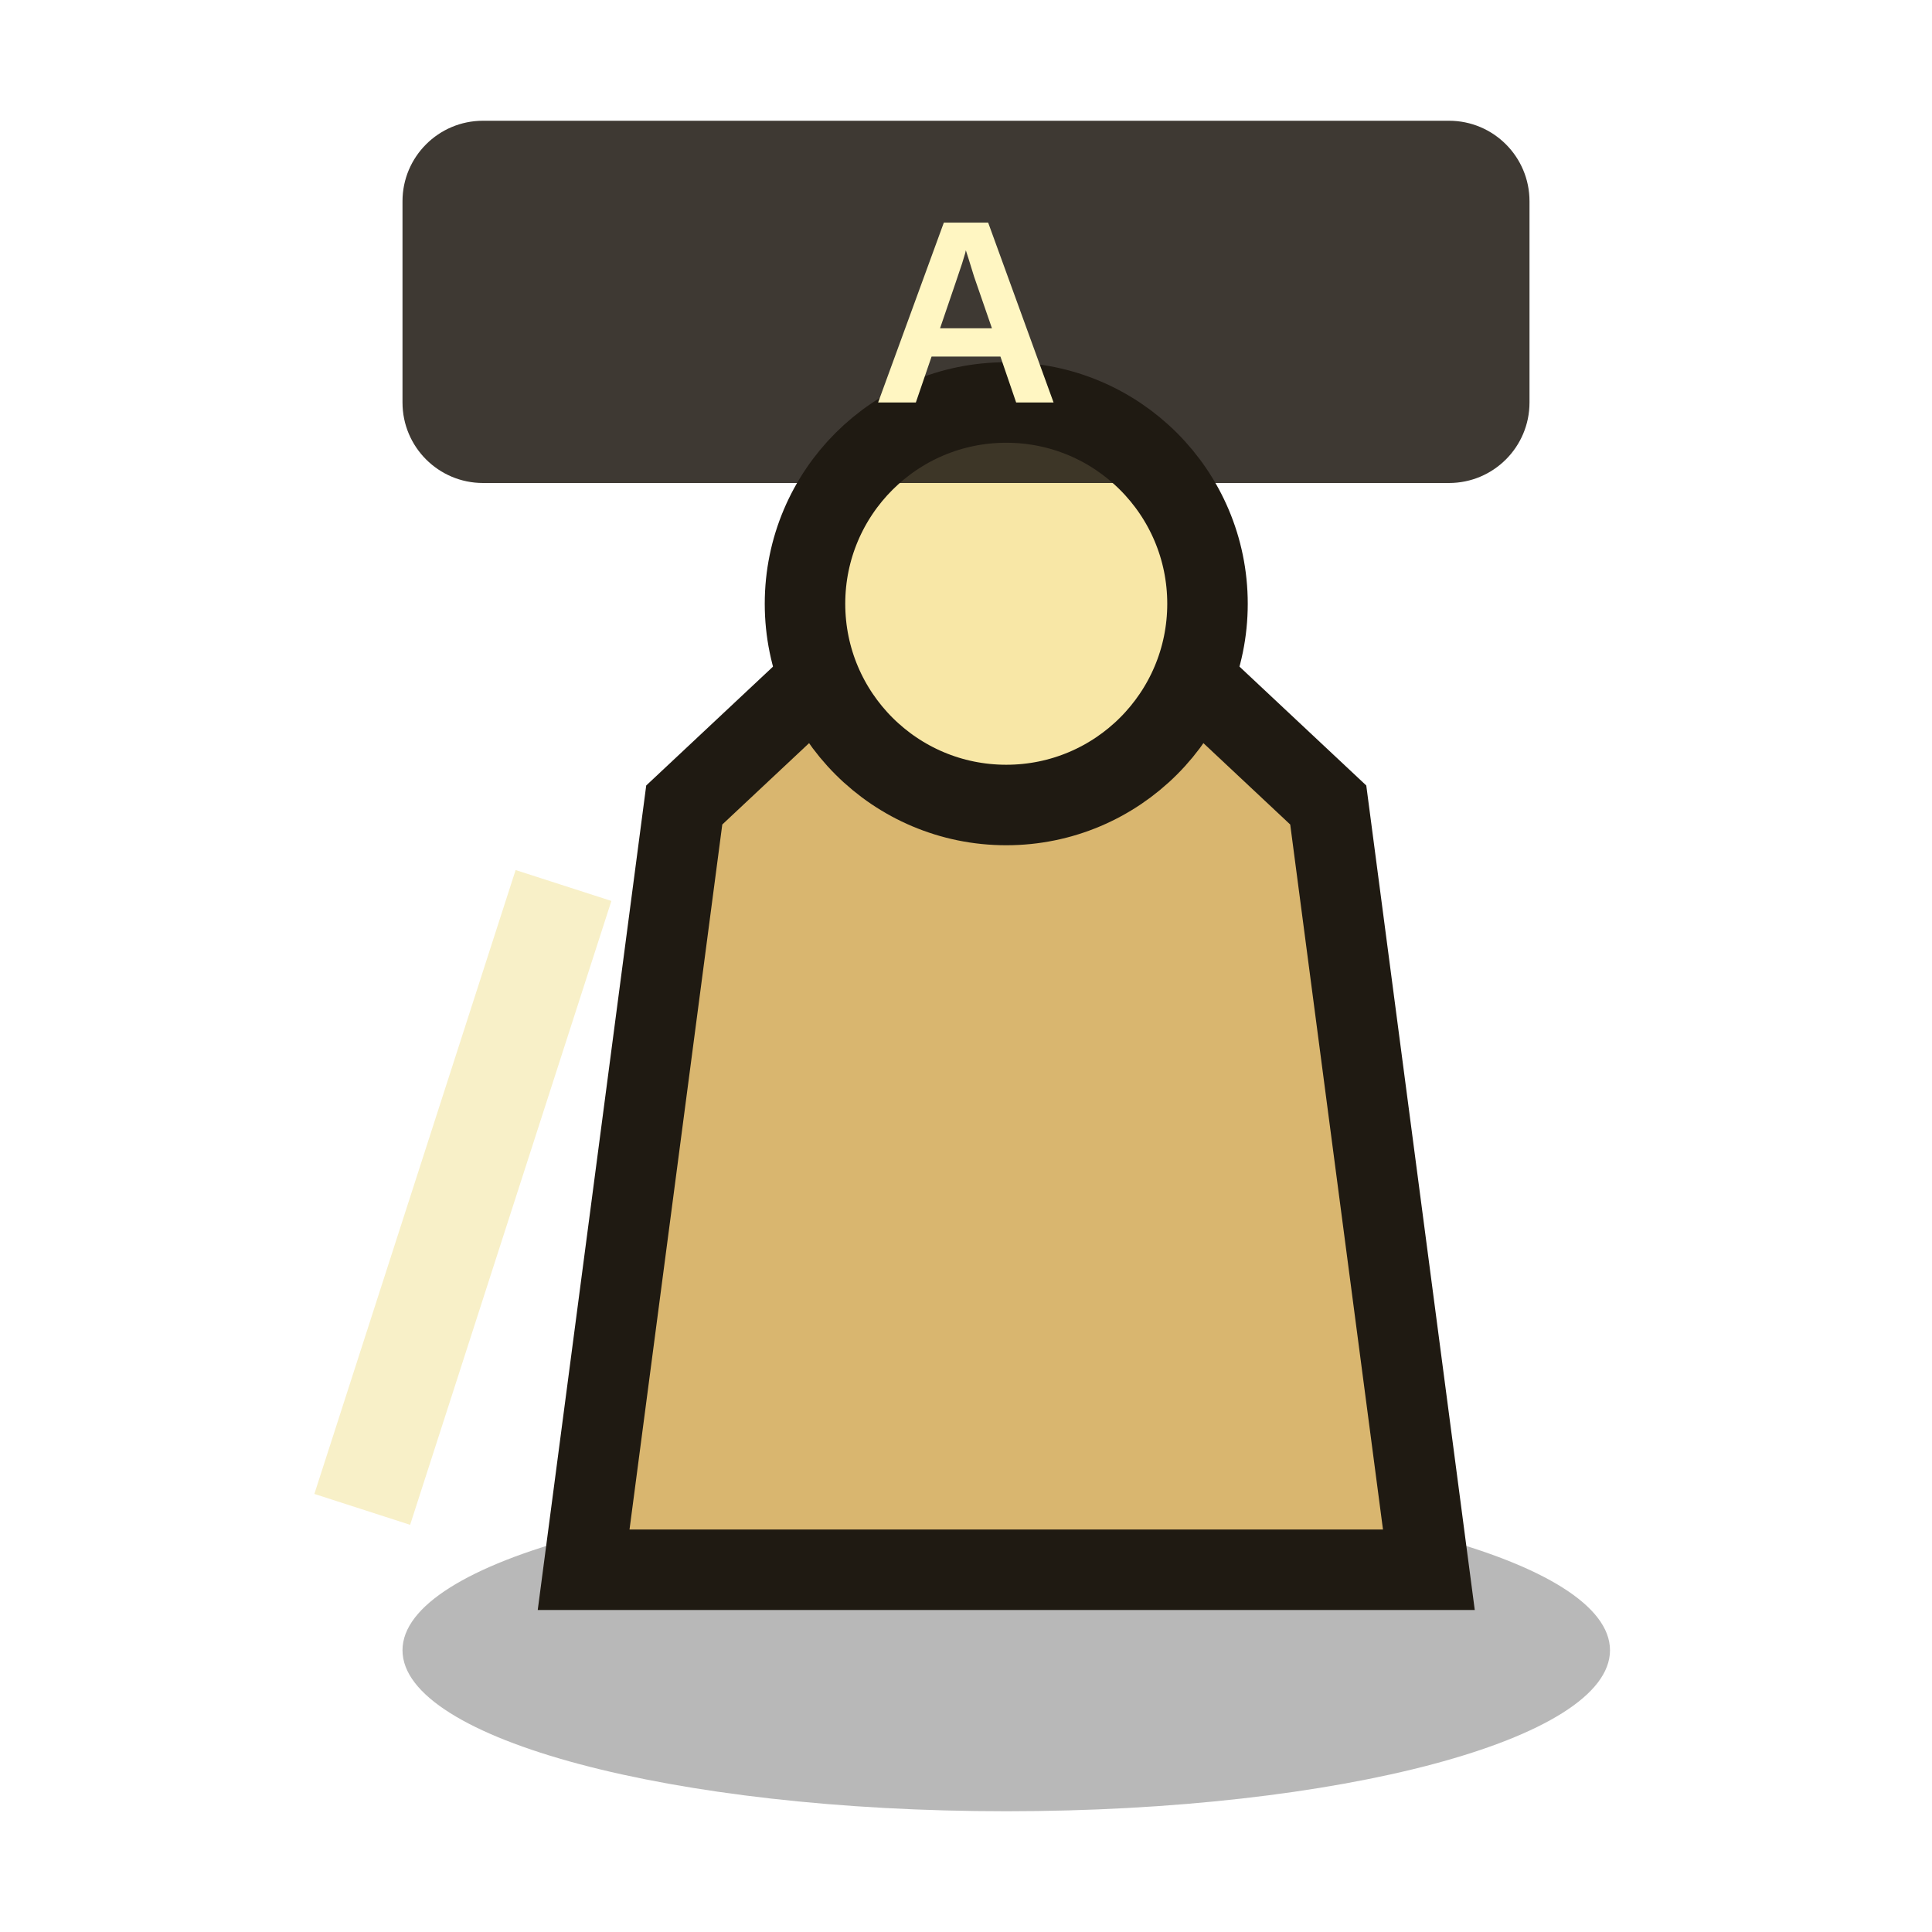
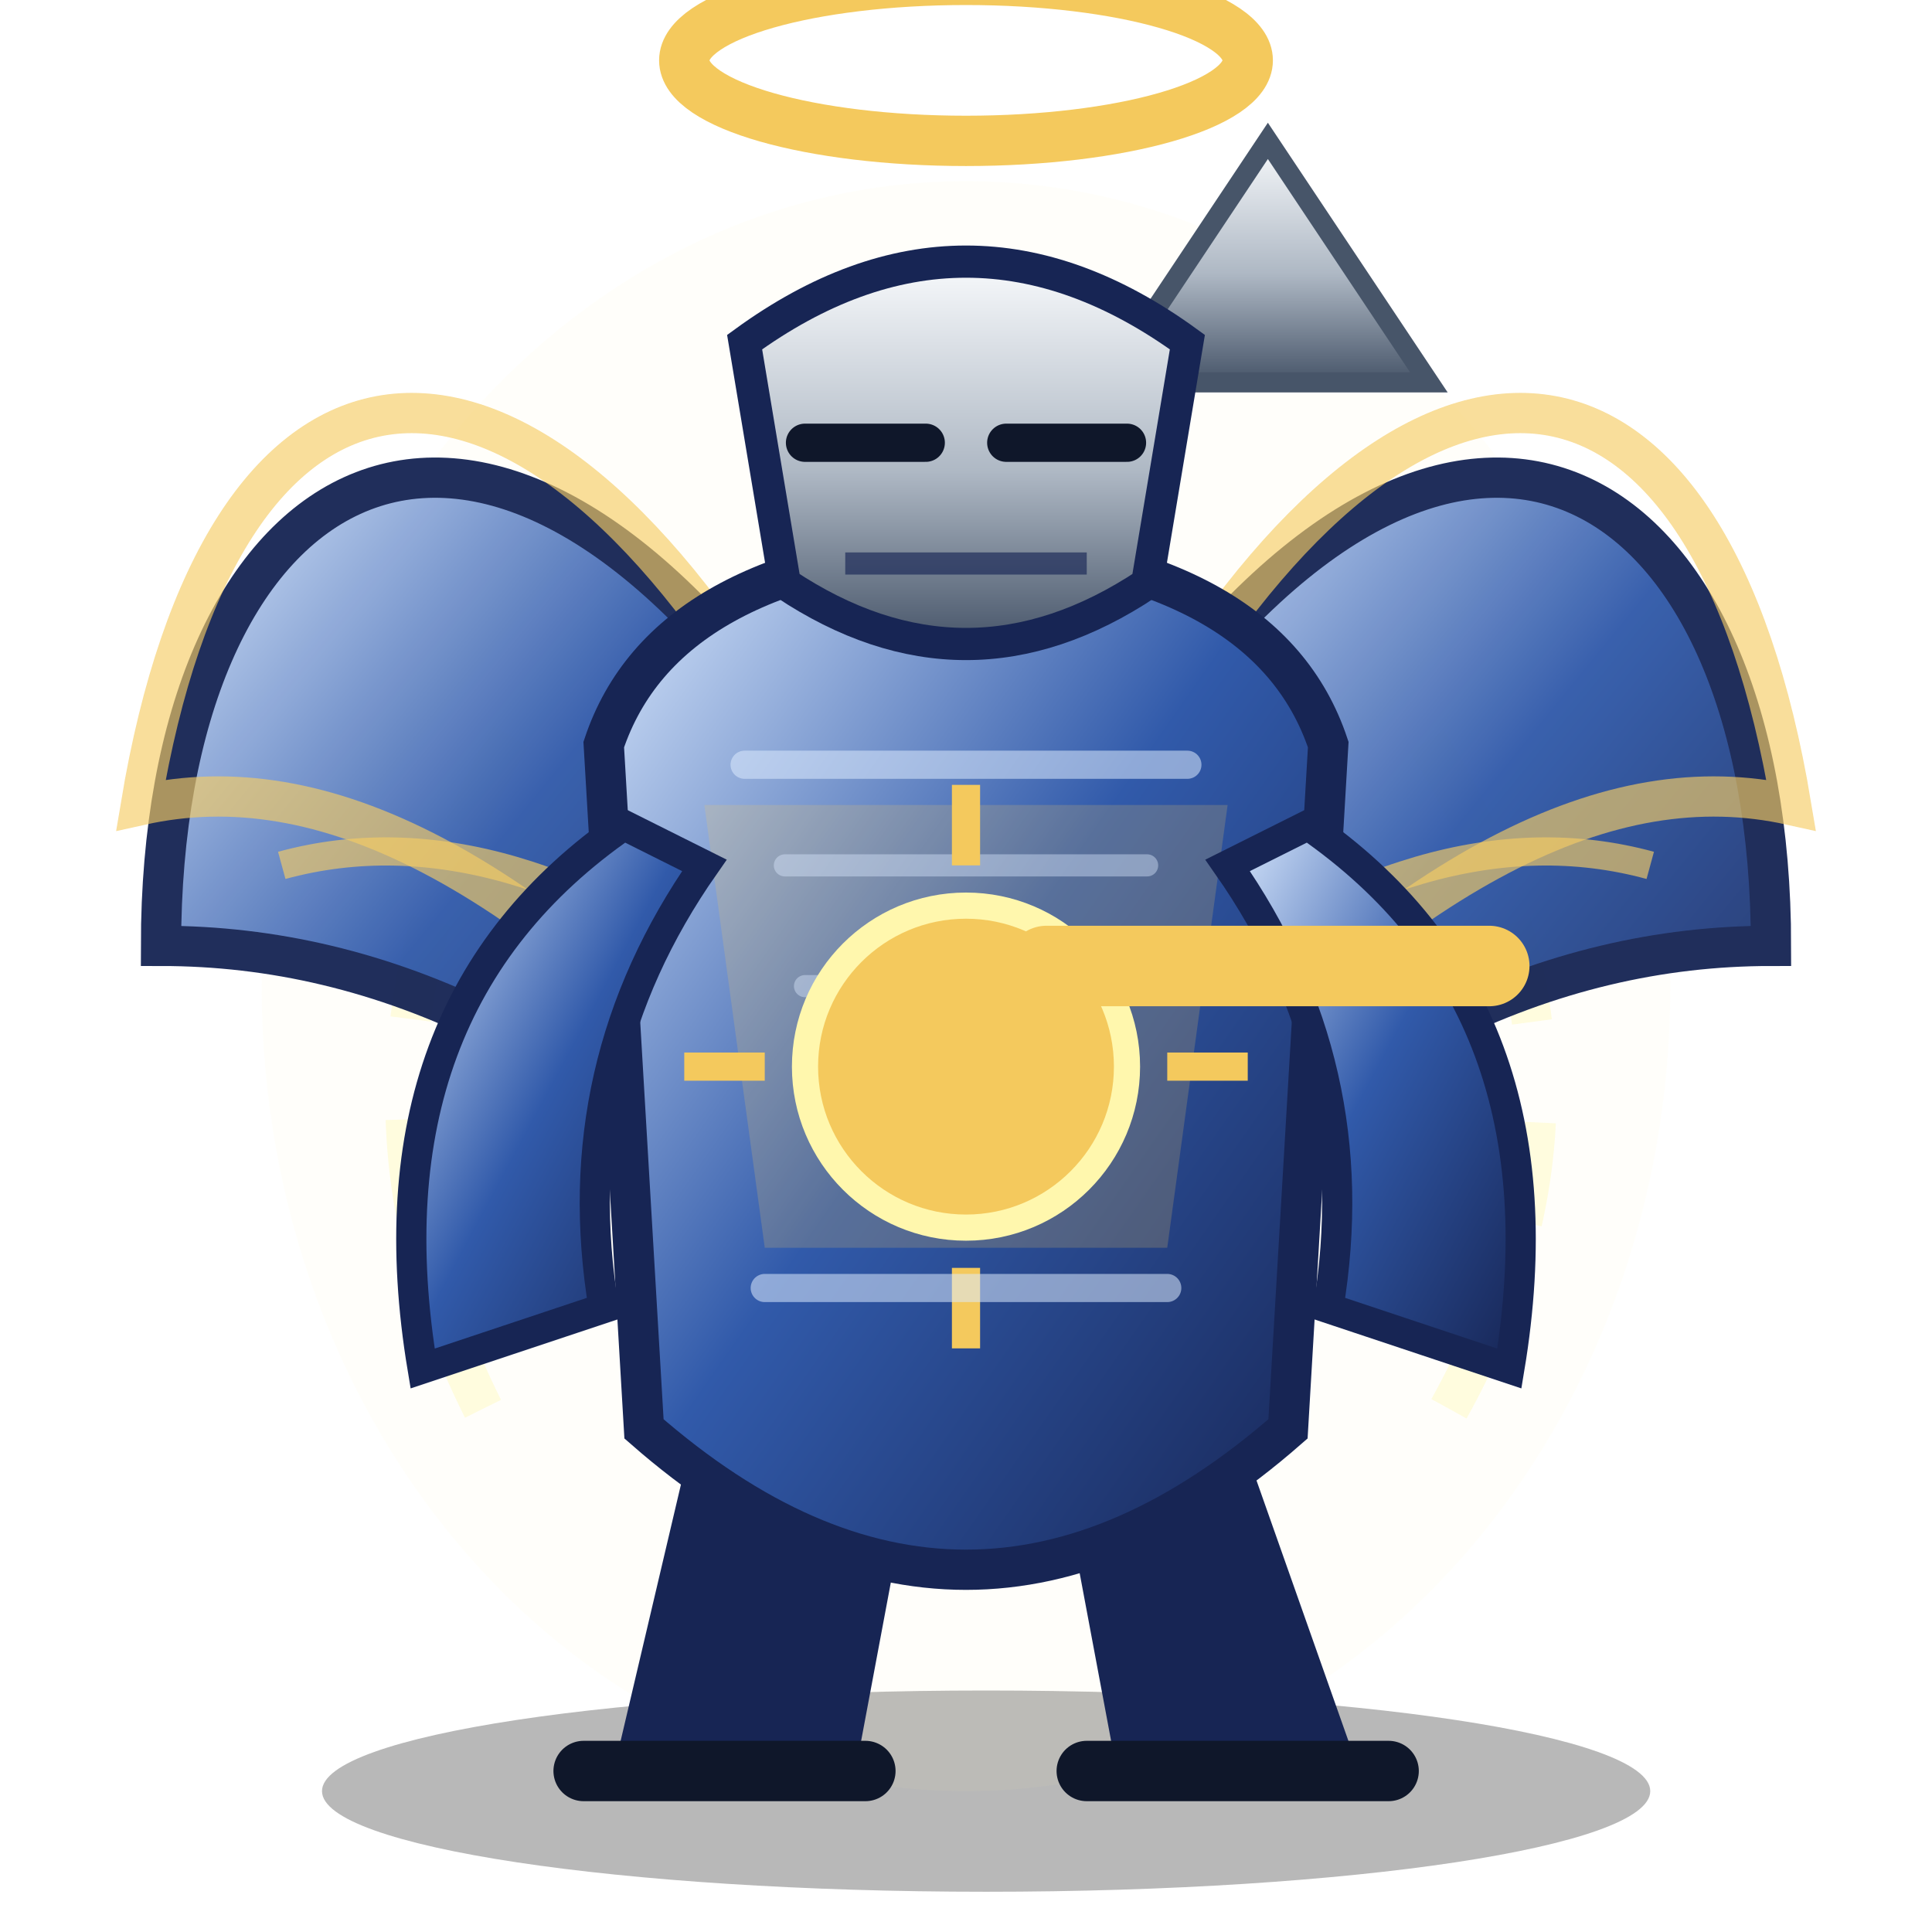
- <svg xmlns="http://www.w3.org/2000/svg" width="96" height="96" viewBox="0 0 96 96">
-   <ellipse cx="50" cy="82" rx="30" ry="8" fill="#000" opacity=".28" />
-   <path d="M29 78 L34 40 L50 25 L66 40 L71 78 Z" fill="#d9b66f" stroke="#1f1a12" stroke-width="4" />
-   <circle cx="50" cy="30" r="10" fill="#f8e7a6" stroke="#1f1a12" stroke-width="4" />
-   <path d="M28 44 L18 75" stroke="#f8f0c8" stroke-width="5" />
-   <rect x="20" y="6" width="56" height="18" rx="4" fill="#1f1a12" opacity=".86" />
-   <text x="48" y="20" text-anchor="middle" font-family="Arial, sans-serif" font-size="13" font-weight="800" fill="#fff6c2">A</text>
+ <svg xmlns="http://www.w3.org/2000/svg" width="96" height="96" viewBox="0 0 96 96" role="img" aria-labelledby="unit-archangel-title unit-archangel-desc">
+   <defs>
+     <linearGradient id="unit-archangel-body" x1="0" y1="0" x2="1" y2="1">
+       <stop offset="0%" stop-color="#dbeafe" />
+       <stop offset="48%" stop-color="#315aaa" />
+       <stop offset="100%" stop-color="#172554" />
+     </linearGradient>
+     <linearGradient id="unit-archangel-alt" x1="0" y1="0" x2="1" y2="1">
+       <stop offset="0%" stop-color="#f4c95d" />
+       <stop offset="100%" stop-color="#8b1e2d" />
+     </linearGradient>
+     <linearGradient id="unit-archangel-steel" x1="0" y1="0" x2="0" y2="1">
+       <stop offset="0%" stop-color="#f8fafc" />
+       <stop offset="55%" stop-color="#aeb8c4" />
+       <stop offset="100%" stop-color="#475569" />
+     </linearGradient>
+     <radialGradient id="unit-archangel-glow" cx="50%" cy="48%" r="50%">
+       <stop offset="0%" stop-color="#f4c95d" stop-opacity=".65" />
+       <stop offset="100%" stop-color="#f4c95d" stop-opacity="0" />
+     </radialGradient>
+   </defs>
+   <ellipse cx="49" cy="89" rx="33" ry="5" fill="#000" opacity=".28" />
+   <g transform="translate(0 0) scale(1 1)">
+     <g opacity=".55">
+       <ellipse cx="48" cy="49" rx="35" ry="40" fill="#fff7ad" opacity=".10" />
+       <path d="M24 70 Q15 52 27 34 M72 70 Q82 52 69 34" fill="none" stroke="#fff7ad" stroke-width="2" stroke-dasharray="5 5" opacity=".7" />
+     </g>
+     <g opacity=".96">
+       <path d="M39 36 C23 14 8 24 8 47 C19 47 30 52 41 64 Z" fill="url(#unit-archangel-body)" stroke="#172554" stroke-width="2" />
+       <path d="M57 36 C73 14 88 24 88 47 C77 47 66 52 55 64 Z" fill="url(#unit-archangel-body)" stroke="#172554" stroke-width="2" />
+       <path d="M14 43 Q25 40 38 50 M82 43 Q71 40 58 50" fill="none" stroke="#f4c95d" stroke-width="1.4" opacity=".65" />
+       <path d="M38 35 C25 14 11 16 7 40 C16 38 26 43 39 57 M58 35 C71 14 85 16 89 40 C80 38 70 43 57 57" fill="none" stroke="#f4c95d" stroke-width="2" opacity=".65" />
+     </g>
+     <path d="M35 71 L31 88 H42 L45 72 Z M53 72 L56 88 H67 L61 71 Z" fill="#172554" stroke="#172554" stroke-width="1" />
+     <path d="M29 88 H43 M54 88 H69" stroke="#0f172a" stroke-width="3" stroke-linecap="round" />
+     <path d="M30 37 Q33 28 48 27 Q63 28 66 37 L64 71 Q56 78 48 78 Q40 78 32 71 Z" fill="url(#unit-archangel-body)" stroke="#172554" stroke-width="2" />
+     <path d="M35 40 H61 L58 62 H38 Z" fill="#f4c95d" opacity=".20" />
+     <path d="M39 43 H57 M40 49 H56 M41 55 H55" stroke="#dbeafe" stroke-width="1.1" opacity=".42" stroke-linecap="round" />
+     <circle cx="48" cy="53" r="8" fill="#f4c95d" stroke="#fff7ad" stroke-width="1.3" />
+     <path d="M48 39 V43 M48 63 V67 M34 53 H38 M58 53 H62" stroke="#f4c95d" stroke-width="1.4" />
+     <path d="M31 41 Q18 50 21 68 L30 65 Q28 53 35 43 Z" fill="url(#unit-archangel-body)" stroke="#172554" stroke-width="1.5" />
+     <path d="M65 41 Q78 50 75 68 L66 65 Q68 53 61 43 Z" fill="url(#unit-archangel-body)" stroke="#172554" stroke-width="1.5" />
+     <path d="M63 84 L63 15" stroke="url(#unit-archangel-steel)" stroke-width="5" stroke-linecap="round" />
+     <path d="M52 48 H74" stroke="#f4c95d" stroke-width="4" stroke-linecap="round" />
+     <path d="M63 7 L55 19 H71 Z" fill="url(#unit-archangel-steel)" stroke="#475569" stroke-width="1" />
+     <path d="M37 17 Q48 9 59 17 L57 29 Q48 35 39 29 Z" fill="url(#unit-archangel-steel)" stroke="#172554" stroke-width="1.6" />
+     <path d="M40 22 H46 M50 22 H56" stroke="#0f172a" stroke-width="1.9" stroke-linecap="round" />
+     <path d="M42 28 H54" stroke="#172554" stroke-width="1.1" opacity=".65" />
+     <ellipse cx="48" cy="3" rx="14" ry="4" fill="none" stroke="#f4c95d" stroke-width="2.5" />
+     <path d="M37 38 H59 M38 64 H58" stroke="#dbeafe" stroke-width="1.4" opacity=".55" stroke-linecap="round" />
+   </g>
</svg>
